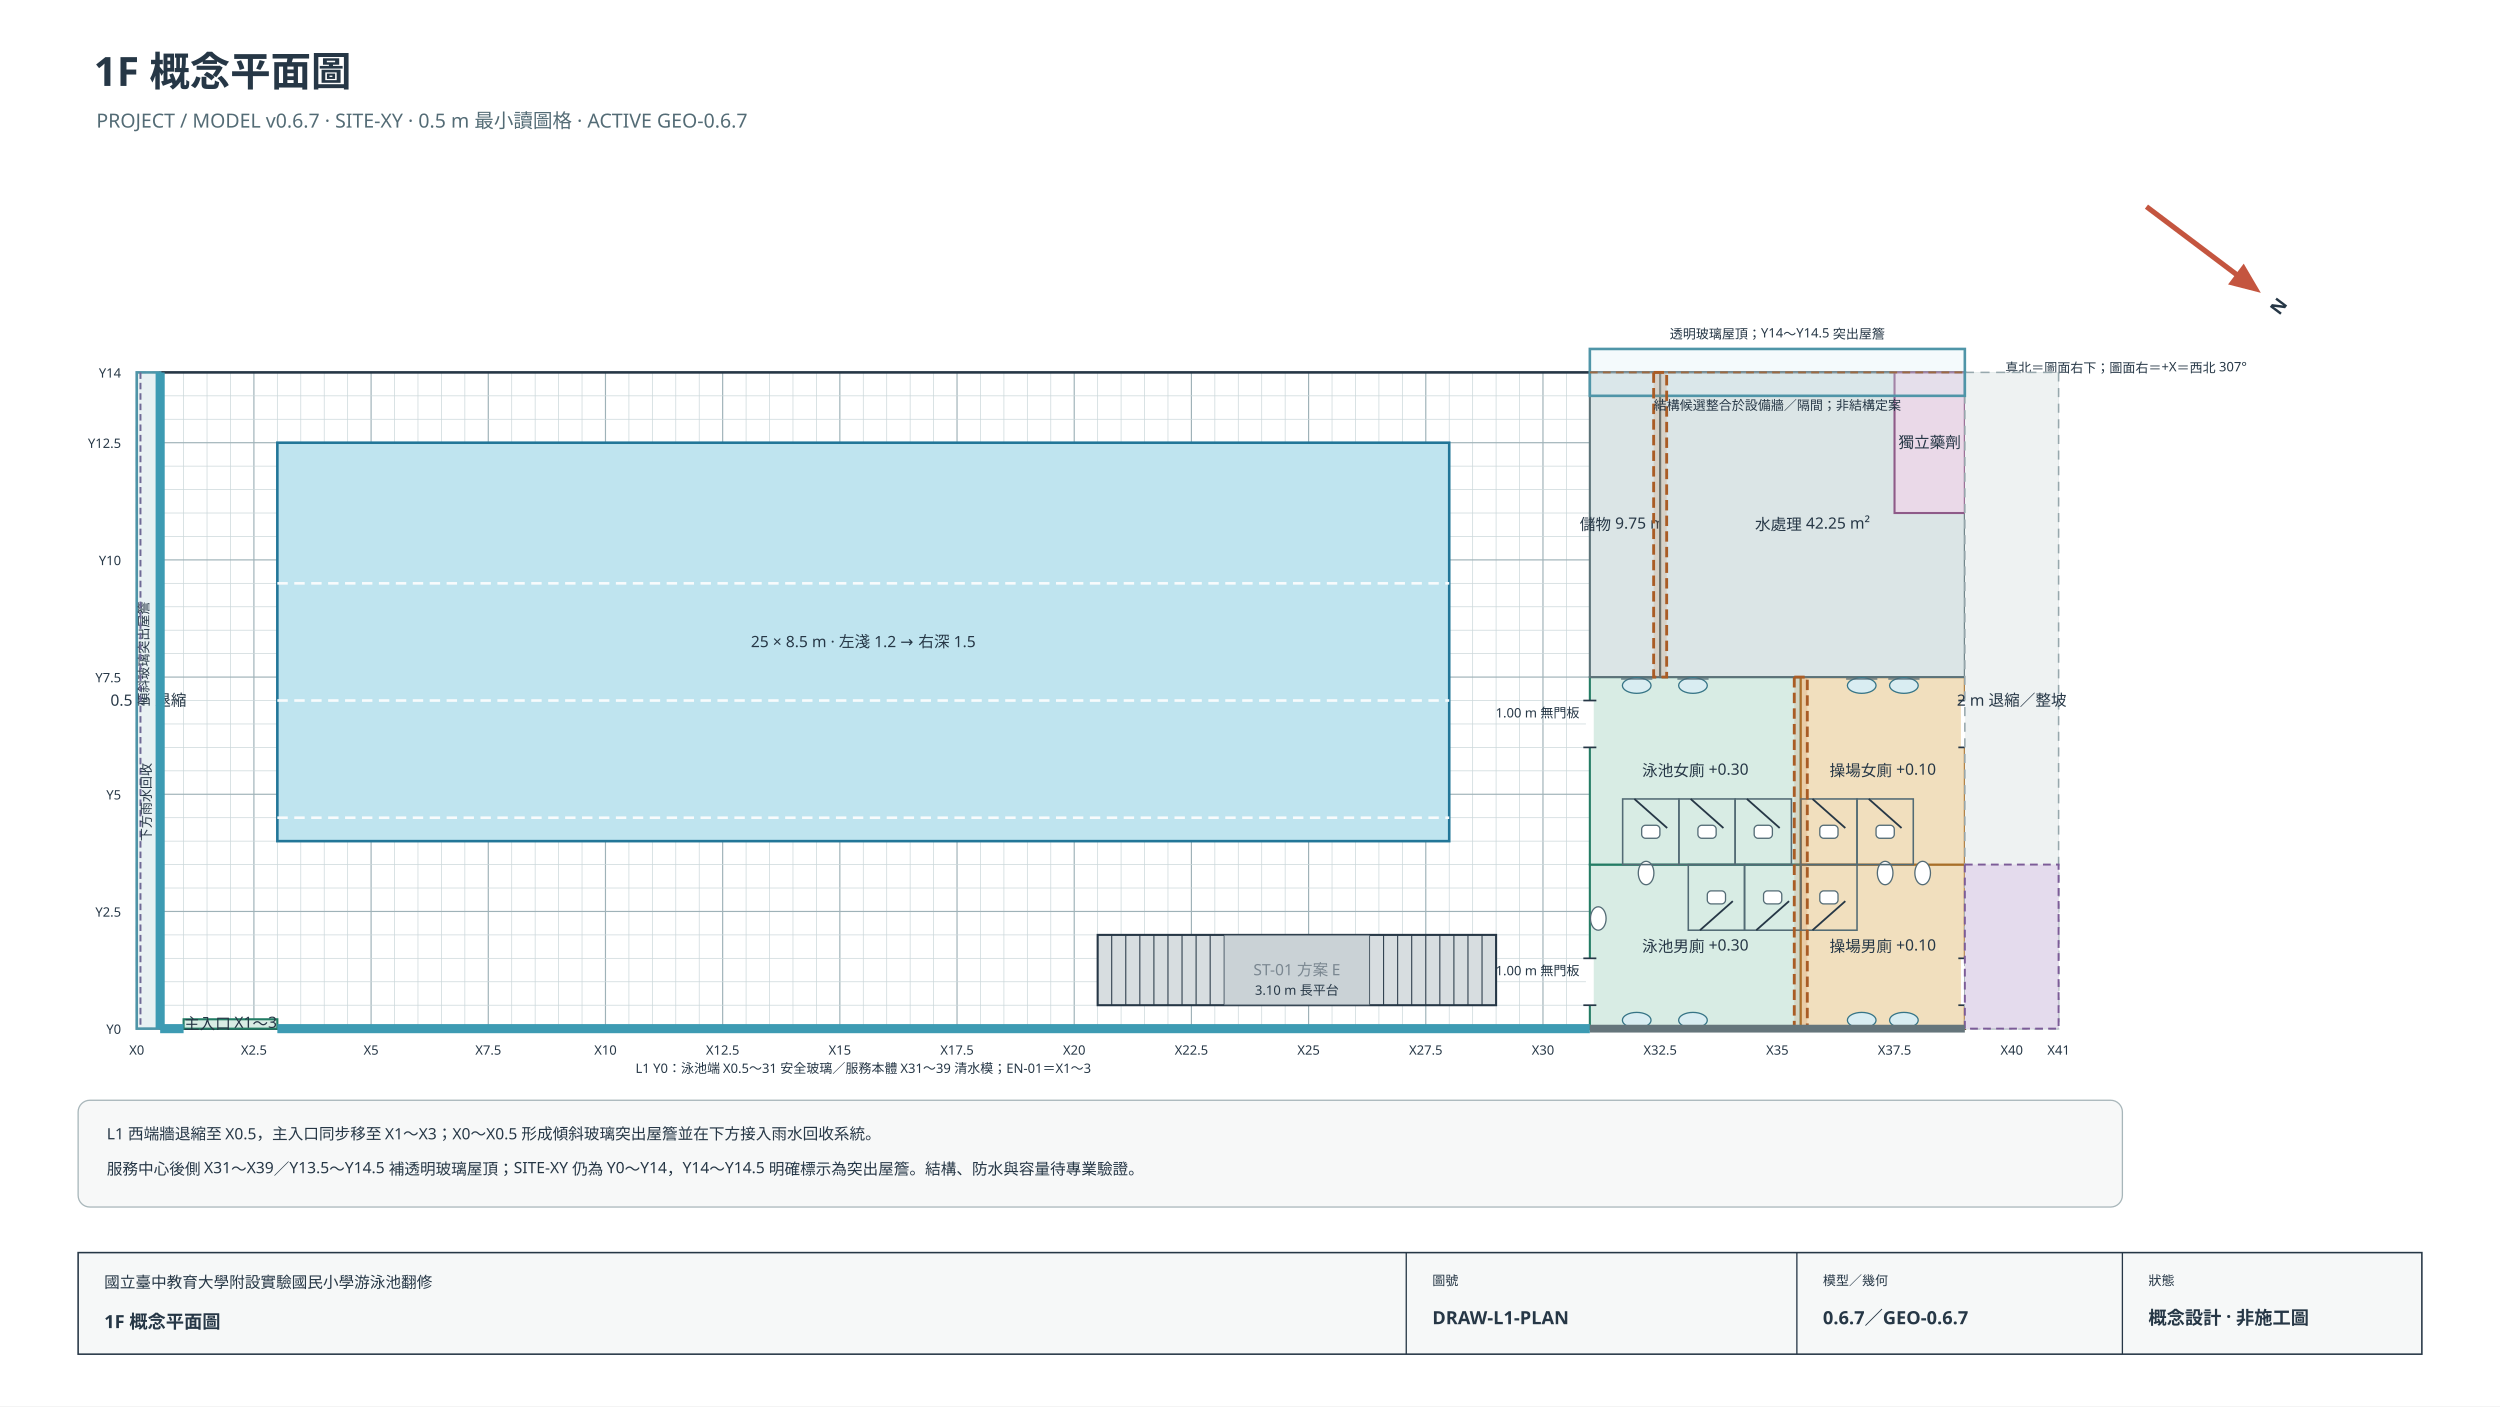
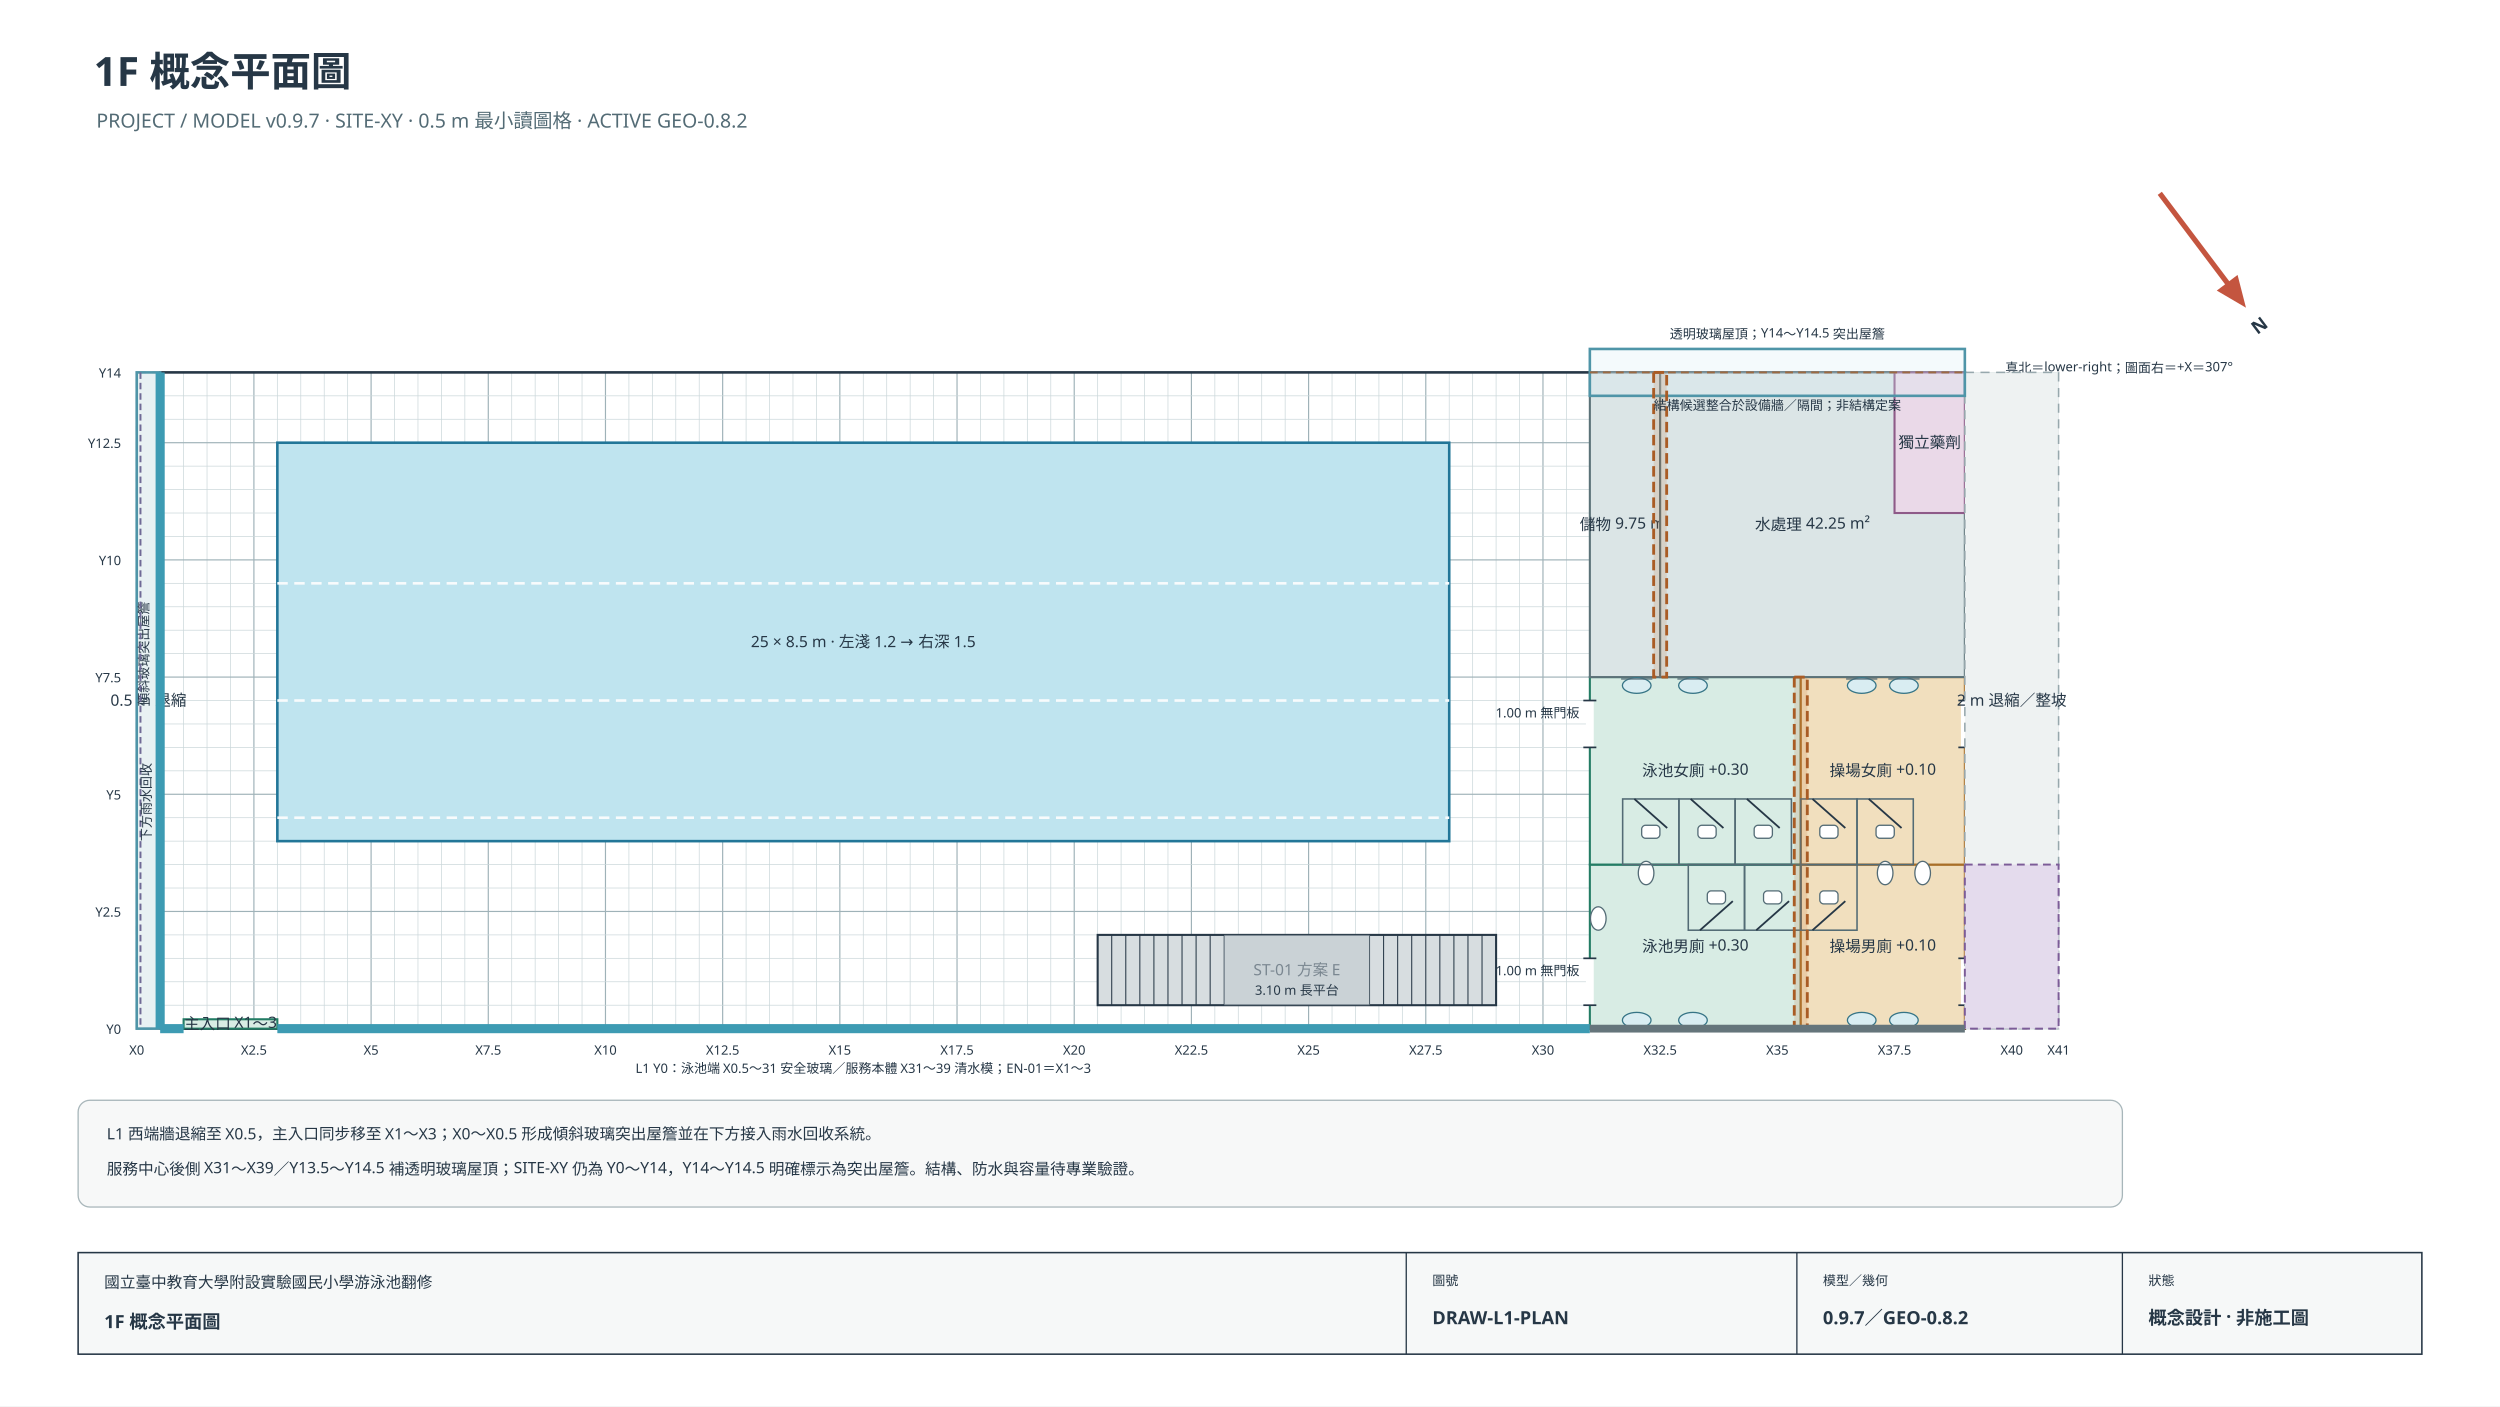
- <svg xmlns="http://www.w3.org/2000/svg" width="1920" height="1080" viewBox="0 0 1920 1080" role="img" aria-labelledby="title desc" data-model-version="0.6.7" data-active-geometry="GEO-0.6.7" data-coordinate-system="SITE-XY">
+ <svg xmlns="http://www.w3.org/2000/svg" width="1920" height="1080" viewBox="0 0 1920 1080" role="img" aria-labelledby="title desc" data-model-version="0.9.7" data-active-geometry="GEO-0.8.2" data-coordinate-system="SITE-XY">
  <style>
  text{font-family:"Noto Sans TC","Microsoft JhengHei",sans-serif;fill:#263746}.title{font-size:31px;font-weight:800}.subtitle{font-size:15px;fill:#536b75}.label{font-size:14px;font-weight:700}.small{font-size:12px}.tiny{font-size:10px}.grid{stroke:#cbd7da;stroke-width:.55}.gridMajor{stroke:#9fb2b8;stroke-width:.9}.outline{fill:none;stroke:#263746;stroke-width:2}.reference{fill:#eef2f2;stroke:#97a8ad;stroke-width:1.2;stroke-dasharray:7 5}.pool{fill:#bfe4ef;stroke:#227698;stroke-width:2}.lane{stroke:#f8fbfc;stroke-width:2;stroke-dasharray:8 5}.working{fill:#f1dfbe;stroke:#a96f28;stroke-width:1.6}.confirmed{fill:#d8ece4;stroke:#237c64;stroke-width:1.6}.service{fill:#dbe5e6;stroke:#5b7278;stroke-width:1.6}.chemical{fill:#ead9e8;stroke:#8e5a88;stroke-width:1.6}.deferred{fill:#e4dbed;stroke:#7c5c98;stroke-width:1.5;stroke-dasharray:6 4}.stair{fill:#d7dde0;stroke:#263746;stroke-width:1.6}.structure{fill:#c3793c;fill-opacity:.18;stroke:#a95c25;stroke-width:2.2;stroke-dasharray:8 4}.dim{stroke:#536b75;stroke-width:1;fill:none}.titleBox{fill:#f6f8f8;stroke:#263746;stroke-width:1.2}.note{fill:#f7f8f8;stroke:#a8b6ba;stroke-width:1}.mirror{stroke:#4f8792;stroke-width:7}.roof{fill:#d8eef2;fill-opacity:.28;stroke:#4f95a8;stroke-width:2}.level{stroke:#8b9ba0;stroke-width:1;stroke-dasharray:7 5}.water{fill:#8fd2e6;fill-opacity:.75;stroke:#227698;stroke-width:2}.wall{fill:#c9d3d4;stroke:#536b75;stroke-width:1.5}.terrace{fill:#cfe1c5;stroke:#52774b;stroke-width:1.7}.arrival{fill:#d7e8df;stroke:#286b5c;stroke-width:2}.corridor{fill:#dcecef;stroke:#357487;stroke-width:1.6}.female{fill:#e5e0ee;stroke:#76598d;stroke-width:1.6}.glassLine{stroke:#3d9bb3;stroke-width:7}.wallLine{stroke:#65757b;stroke-width:6}.windowLine{stroke:#4fa5bb;stroke-width:8}.locker{fill:#cfd8d8;stroke:#64787a;stroke-width:1}.counter{fill:#d7c5ab;stroke:#8a6234;stroke-width:1.5}.plant{fill:#bed6b2;stroke:#52774b;stroke-width:1.3}.pv{fill:#8fd9ee;fill-opacity:.24;stroke:#3d91b4;stroke-width:1.8}.pvGrid{stroke:#4f9fc1;stroke-width:.8;stroke-opacity:.82}.projected{fill:none;stroke:#9b6a43;stroke-width:1.5;stroke-dasharray:6 4}.rain{fill:#d9e5ef;fill-opacity:.55;stroke:#6f6a96;stroke-width:1.5;stroke-dasharray:5 3}
</style>
  <rect width="1920" height="1080" fill="#fff" />
  <text x="72" y="66" class="title">1F 概念平面圖</text>
-   <text x="74" y="98" class="subtitle">PROJECT / MODEL v0.6.7 · SITE-XY · 0.5 m 最小讀圖格 · ACTIVE GEO-0.6.7</text>
+   <text x="74" y="98" class="subtitle">PROJECT / MODEL v0.9.7 · SITE-XY · 0.5 m 最小讀圖格 · ACTIVE GEO-0.8.2</text>
  <g aria-label="SITE-XY 0.5 m grid" data-grid-visible="true" data-minor-spacing="0.5" data-major-spacing="2.5">
    <line x1="105" y1="286" x2="105" y2="790" class="gridMajor" />
    <text x="105" y="810" text-anchor="middle" class="tiny">X0</text>
    <line x1="123" y1="286" x2="123" y2="790" class="grid" />
    <line x1="141" y1="286" x2="141" y2="790" class="grid" />
    <line x1="159" y1="286" x2="159" y2="790" class="grid" />
    <line x1="177" y1="286" x2="177" y2="790" class="grid" />
    <line x1="195" y1="286" x2="195" y2="790" class="gridMajor" />
    <text x="195" y="810" text-anchor="middle" class="tiny">X2.5</text>
    <line x1="213" y1="286" x2="213" y2="790" class="grid" />
    <line x1="231" y1="286" x2="231" y2="790" class="grid" />
    <line x1="249" y1="286" x2="249" y2="790" class="grid" />
    <line x1="267" y1="286" x2="267" y2="790" class="grid" />
    <line x1="285" y1="286" x2="285" y2="790" class="gridMajor" />
    <text x="285" y="810" text-anchor="middle" class="tiny">X5</text>
    <line x1="303" y1="286" x2="303" y2="790" class="grid" />
    <line x1="321" y1="286" x2="321" y2="790" class="grid" />
    <line x1="339" y1="286" x2="339" y2="790" class="grid" />
    <line x1="357" y1="286" x2="357" y2="790" class="grid" />
    <line x1="375" y1="286" x2="375" y2="790" class="gridMajor" />
    <text x="375" y="810" text-anchor="middle" class="tiny">X7.5</text>
    <line x1="393" y1="286" x2="393" y2="790" class="grid" />
    <line x1="411" y1="286" x2="411" y2="790" class="grid" />
    <line x1="429" y1="286" x2="429" y2="790" class="grid" />
    <line x1="447" y1="286" x2="447" y2="790" class="grid" />
    <line x1="465" y1="286" x2="465" y2="790" class="gridMajor" />
    <text x="465" y="810" text-anchor="middle" class="tiny">X10</text>
    <line x1="483" y1="286" x2="483" y2="790" class="grid" />
    <line x1="501" y1="286" x2="501" y2="790" class="grid" />
    <line x1="519" y1="286" x2="519" y2="790" class="grid" />
    <line x1="537" y1="286" x2="537" y2="790" class="grid" />
    <line x1="555" y1="286" x2="555" y2="790" class="gridMajor" />
    <text x="555" y="810" text-anchor="middle" class="tiny">X12.5</text>
    <line x1="573" y1="286" x2="573" y2="790" class="grid" />
    <line x1="591" y1="286" x2="591" y2="790" class="grid" />
    <line x1="609" y1="286" x2="609" y2="790" class="grid" />
    <line x1="627" y1="286" x2="627" y2="790" class="grid" />
    <line x1="645" y1="286" x2="645" y2="790" class="gridMajor" />
    <text x="645" y="810" text-anchor="middle" class="tiny">X15</text>
    <line x1="663" y1="286" x2="663" y2="790" class="grid" />
    <line x1="681" y1="286" x2="681" y2="790" class="grid" />
    <line x1="699" y1="286" x2="699" y2="790" class="grid" />
    <line x1="717" y1="286" x2="717" y2="790" class="grid" />
    <line x1="735" y1="286" x2="735" y2="790" class="gridMajor" />
    <text x="735" y="810" text-anchor="middle" class="tiny">X17.5</text>
    <line x1="753" y1="286" x2="753" y2="790" class="grid" />
    <line x1="771" y1="286" x2="771" y2="790" class="grid" />
    <line x1="789" y1="286" x2="789" y2="790" class="grid" />
    <line x1="807" y1="286" x2="807" y2="790" class="grid" />
    <line x1="825" y1="286" x2="825" y2="790" class="gridMajor" />
    <text x="825" y="810" text-anchor="middle" class="tiny">X20</text>
    <line x1="843" y1="286" x2="843" y2="790" class="grid" />
    <line x1="861" y1="286" x2="861" y2="790" class="grid" />
    <line x1="879" y1="286" x2="879" y2="790" class="grid" />
    <line x1="897" y1="286" x2="897" y2="790" class="grid" />
    <line x1="915" y1="286" x2="915" y2="790" class="gridMajor" />
    <text x="915" y="810" text-anchor="middle" class="tiny">X22.5</text>
    <line x1="933" y1="286" x2="933" y2="790" class="grid" />
    <line x1="951" y1="286" x2="951" y2="790" class="grid" />
    <line x1="969" y1="286" x2="969" y2="790" class="grid" />
    <line x1="987" y1="286" x2="987" y2="790" class="grid" />
    <line x1="1005" y1="286" x2="1005" y2="790" class="gridMajor" />
    <text x="1005" y="810" text-anchor="middle" class="tiny">X25</text>
    <line x1="1023" y1="286" x2="1023" y2="790" class="grid" />
    <line x1="1041" y1="286" x2="1041" y2="790" class="grid" />
    <line x1="1059" y1="286" x2="1059" y2="790" class="grid" />
    <line x1="1077" y1="286" x2="1077" y2="790" class="grid" />
    <line x1="1095" y1="286" x2="1095" y2="790" class="gridMajor" />
    <text x="1095" y="810" text-anchor="middle" class="tiny">X27.5</text>
    <line x1="1113" y1="286" x2="1113" y2="790" class="grid" />
    <line x1="1131" y1="286" x2="1131" y2="790" class="grid" />
    <line x1="1149" y1="286" x2="1149" y2="790" class="grid" />
    <line x1="1167" y1="286" x2="1167" y2="790" class="grid" />
    <line x1="1185" y1="286" x2="1185" y2="790" class="gridMajor" />
    <text x="1185" y="810" text-anchor="middle" class="tiny">X30</text>
    <line x1="1203" y1="286" x2="1203" y2="790" class="grid" />
    <line x1="1221" y1="286" x2="1221" y2="790" class="grid" />
    <line x1="1239" y1="286" x2="1239" y2="790" class="grid" />
    <line x1="1257" y1="286" x2="1257" y2="790" class="grid" />
    <line x1="1275" y1="286" x2="1275" y2="790" class="gridMajor" />
    <text x="1275" y="810" text-anchor="middle" class="tiny">X32.5</text>
    <line x1="1293" y1="286" x2="1293" y2="790" class="grid" />
    <line x1="1311" y1="286" x2="1311" y2="790" class="grid" />
    <line x1="1329" y1="286" x2="1329" y2="790" class="grid" />
    <line x1="1347" y1="286" x2="1347" y2="790" class="grid" />
    <line x1="1365" y1="286" x2="1365" y2="790" class="gridMajor" />
    <text x="1365" y="810" text-anchor="middle" class="tiny">X35</text>
    <line x1="1383" y1="286" x2="1383" y2="790" class="grid" />
    <line x1="1401" y1="286" x2="1401" y2="790" class="grid" />
    <line x1="1419" y1="286" x2="1419" y2="790" class="grid" />
    <line x1="1437" y1="286" x2="1437" y2="790" class="grid" />
    <line x1="1455" y1="286" x2="1455" y2="790" class="gridMajor" />
    <text x="1455" y="810" text-anchor="middle" class="tiny">X37.5</text>
    <line x1="1473" y1="286" x2="1473" y2="790" class="grid" />
    <line x1="1491" y1="286" x2="1491" y2="790" class="grid" />
    <line x1="1509" y1="286" x2="1509" y2="790" class="grid" />
    <line x1="1527" y1="286" x2="1527" y2="790" class="grid" />
    <line x1="1545" y1="286" x2="1545" y2="790" class="gridMajor" />
    <text x="1545" y="810" text-anchor="middle" class="tiny">X40</text>
    <line x1="1563" y1="286" x2="1563" y2="790" class="grid" />
    <line x1="1581" y1="286" x2="1581" y2="790" class="grid" />
    <text x="1581" y="810" text-anchor="middle" class="tiny">X41</text>
    <line x1="105" y1="790" x2="1581" y2="790" class="gridMajor" />
    <text x="93" y="794" text-anchor="end" class="tiny">Y0</text>
    <line x1="105" y1="772" x2="1581" y2="772" class="grid" />
    <line x1="105" y1="754" x2="1581" y2="754" class="grid" />
    <line x1="105" y1="736" x2="1581" y2="736" class="grid" />
    <line x1="105" y1="718" x2="1581" y2="718" class="grid" />
    <line x1="105" y1="700" x2="1581" y2="700" class="gridMajor" />
    <text x="93" y="704" text-anchor="end" class="tiny">Y2.5</text>
    <line x1="105" y1="682" x2="1581" y2="682" class="grid" />
    <line x1="105" y1="664" x2="1581" y2="664" class="grid" />
    <line x1="105" y1="646" x2="1581" y2="646" class="grid" />
    <line x1="105" y1="628" x2="1581" y2="628" class="grid" />
    <line x1="105" y1="610" x2="1581" y2="610" class="gridMajor" />
    <text x="93" y="614" text-anchor="end" class="tiny">Y5</text>
    <line x1="105" y1="592" x2="1581" y2="592" class="grid" />
    <line x1="105" y1="574" x2="1581" y2="574" class="grid" />
    <line x1="105" y1="556" x2="1581" y2="556" class="grid" />
    <line x1="105" y1="538" x2="1581" y2="538" class="grid" />
    <line x1="105" y1="520" x2="1581" y2="520" class="gridMajor" />
    <text x="93" y="524" text-anchor="end" class="tiny">Y7.5</text>
    <line x1="105" y1="502" x2="1581" y2="502" class="grid" />
    <line x1="105" y1="484" x2="1581" y2="484" class="grid" />
    <line x1="105" y1="466" x2="1581" y2="466" class="grid" />
    <line x1="105" y1="448" x2="1581" y2="448" class="grid" />
    <line x1="105" y1="430" x2="1581" y2="430" class="gridMajor" />
    <text x="93" y="434" text-anchor="end" class="tiny">Y10</text>
    <line x1="105" y1="412" x2="1581" y2="412" class="grid" />
    <line x1="105" y1="394" x2="1581" y2="394" class="grid" />
    <line x1="105" y1="376" x2="1581" y2="376" class="grid" />
    <line x1="105" y1="358" x2="1581" y2="358" class="grid" />
    <line x1="105" y1="340" x2="1581" y2="340" class="gridMajor" />
    <text x="93" y="344" text-anchor="end" class="tiny">Y12.5</text>
    <line x1="105" y1="322" x2="1581" y2="322" class="grid" />
    <line x1="105" y1="304" x2="1581" y2="304" class="grid" />
    <line x1="105" y1="286" x2="1581" y2="286" class="grid" />
    <text x="93" y="290" text-anchor="end" class="tiny">Y14</text>
  </g>
-   <g data-north-plan-direction="lower-right" data-north-rotation="127" transform="translate(1690 190) rotate(127)">
+   <g data-north-plan-direction="lower-right" data-north-rotation="143" transform="translate(1690 190) rotate(143)">
    <line x1="0" y1="52" x2="0" y2="-38" stroke="#c4553f" stroke-width="4" />
    <path d="M0 -58L-10 -34H10Z" fill="#c4553f" />
    <text x="0" y="-70" text-anchor="middle" class="label">N</text>
  </g>
-   <text x="1540" y="286" class="tiny">真北＝圖面右下；圖面右＝+X＝西北 307°</text>
+   <text x="1540" y="286" class="tiny">真北＝lower-right；圖面右＝+X＝307°</text>
  <g data-entity="BLDG-01" data-coordinate-system="SITE-XY" data-bounds="0.5,39,0,14">
    <rect x="123" y="286" width="1386" height="504" class="outline" />
  </g>
  <g data-entity="POOL-01" data-coordinate-system="SITE-XY" data-bounds="3,28,4,12.5">
    <rect x="213" y="340" width="900" height="306" class="pool" />
    <text x="663" y="497" text-anchor="middle" class="small">25 × 8.5 m · 左淺 1.2 → 右深 1.5</text>
  </g>
  <line x1="213" y1="628" x2="1113" y2="628" class="lane" />
  <line x1="213" y1="538" x2="1113" y2="538" class="lane" />
  <line x1="213" y1="448" x2="1113" y2="448" class="lane" />
  <g data-entity="Z-WC-POOL-M-01" data-coordinate-system="SITE-XY" data-bounds="31,35.5,0,3.5">
    <rect x="1221" y="664" width="162" height="126" class="confirmed" />
    <text x="1302" y="731" text-anchor="middle" class="small">泳池男廁 +0.30</text>
  </g>
  <g data-entity="Z-WC-POOL-F-01" data-coordinate-system="SITE-XY" data-bounds="31,35.5,3.5,7.5">
    <rect x="1221" y="520" width="162" height="144" class="confirmed" />
    <text x="1302" y="596" text-anchor="middle" class="small">泳池女廁 +0.30</text>
  </g>
  <g data-entity="Z-WC-PLAY-M-01" data-coordinate-system="SITE-XY" data-bounds="35.5,39,0,3.5">
    <rect x="1383" y="664" width="126" height="126" class="working" />
    <text x="1446" y="731" text-anchor="middle" class="small">操場男廁 +0.10</text>
  </g>
  <g data-entity="Z-WC-PLAY-F-01" data-coordinate-system="SITE-XY" data-bounds="35.5,39,3.5,7.5">
    <rect x="1383" y="520" width="126" height="144" class="working" />
    <text x="1446" y="596" text-anchor="middle" class="small">操場女廁 +0.10</text>
  </g>
  <g data-entity="Z-STOR-01" data-coordinate-system="SITE-XY" data-bounds="31,32.5,7.5,14">
    <rect x="1221" y="286" width="54" height="234" class="service" />
    <text x="1248" y="407" text-anchor="middle" class="small">儲物 9.75 m²</text>
  </g>
  <g data-entity="Z-WTP-01" data-coordinate-system="SITE-XY" data-bounds="32.5,39,7.5,14">
    <rect x="1275" y="286" width="234" height="234" class="service" />
    <text x="1392" y="407" text-anchor="middle" class="small">水處理 42.25 m²</text>
  </g>
  <g data-entity="Z-CHEM-01" data-coordinate-system="SITE-XY" data-bounds="37.5,39,11,14">
    <rect x="1455" y="286" width="54" height="108" class="chemical" />
    <text x="1482" y="344" text-anchor="middle" class="small">獨立藥劑</text>
  </g>
  <g aria-label="Z-WC-POOL-M-01 detailed fixtures">
    <g data-wc-door-leaf="true" data-wall-contact="y3.5">
      <rect x="1296.6" y="664" width="43.2" height="50.4" fill="none" stroke="#536b75" stroke-width="1.2" />
      <line x1="1305.6" y1="714.4" x2="1330.8" y2="692.08" stroke="#263746" stroke-width="1.4" />
      <rect x="1311.2" y="684.2" width="14" height="10" rx="3" fill="#fff" stroke="#536b75" />
    </g>
    <g data-wc-door-leaf="true" data-wall-contact="y3.5">
      <rect x="1339.8" y="664" width="43.2" height="50.4" fill="none" stroke="#536b75" stroke-width="1.2" />
      <line x1="1348.8" y1="714.4" x2="1374" y2="692.08" stroke="#263746" stroke-width="1.4" />
      <rect x="1354.4" y="684.2" width="14" height="10" rx="3" fill="#fff" stroke="#536b75" />
    </g>
    <g data-fixture="washbasin">
      <ellipse cx="1257" cy="783.52" rx="11" ry="6" fill="#d9edf2" stroke="#367486" />
      <line x1="1245" y1="788.56" x2="1269" y2="788.56" stroke="#536b75" />
    </g>
    <g data-fixture="washbasin">
      <ellipse cx="1300.2" cy="783.52" rx="11" ry="6" fill="#d9edf2" stroke="#367486" />
      <line x1="1288.2" y1="788.56" x2="1312.2" y2="788.56" stroke="#536b75" />
    </g>
    <ellipse data-fixture="urinal" cx="1227.48" cy="705.4" rx="6" ry="9" fill="#fff" stroke="#536b75" />
    <ellipse data-fixture="urinal" cx="1264.2" cy="670.48" rx="6" ry="9" fill="#fff" stroke="#536b75" />
  </g>
  <g aria-label="Z-WC-POOL-F-01 detailed fixtures">
    <g data-wc-door-leaf="true" data-wall-contact="y3.5">
      <rect x="1246.2" y="613.6" width="43.2" height="50.4" fill="none" stroke="#536b75" stroke-width="1.2" />
      <line x1="1255.2" y1="613.6" x2="1280.4" y2="635.92" stroke="#263746" stroke-width="1.4" />
      <rect x="1260.8" y="633.8" width="14" height="10" rx="3" fill="#fff" stroke="#536b75" />
    </g>
    <g data-wc-door-leaf="true" data-wall-contact="y3.5">
      <rect x="1289.4" y="613.6" width="43.2" height="50.4" fill="none" stroke="#536b75" stroke-width="1.2" />
      <line x1="1298.4" y1="613.6" x2="1323.6" y2="635.92" stroke="#263746" stroke-width="1.4" />
      <rect x="1304" y="633.8" width="14" height="10" rx="3" fill="#fff" stroke="#536b75" />
    </g>
    <g data-wc-door-leaf="true" data-wall-contact="y3.5">
      <rect x="1332.6" y="613.6" width="43.2" height="50.4" fill="none" stroke="#536b75" stroke-width="1.2" />
      <line x1="1341.6" y1="613.6" x2="1366.8" y2="635.92" stroke="#263746" stroke-width="1.4" />
      <rect x="1347.2" y="633.8" width="14" height="10" rx="3" fill="#fff" stroke="#536b75" />
    </g>
    <g data-fixture="washbasin">
      <ellipse cx="1257" cy="526.48" rx="11" ry="6" fill="#d9edf2" stroke="#367486" />
      <line x1="1245" y1="521.44" x2="1269" y2="521.44" stroke="#536b75" />
    </g>
    <g data-fixture="washbasin">
      <ellipse cx="1300.2" cy="526.48" rx="11" ry="6" fill="#d9edf2" stroke="#367486" />
      <line x1="1288.2" y1="521.44" x2="1312.2" y2="521.44" stroke="#536b75" />
    </g>
  </g>
  <g aria-label="Z-WC-PLAY-M-01 detailed fixtures">
    <g data-wc-door-leaf="true" data-wall-contact="y3.5">
      <rect x="1383" y="664" width="43.2" height="50.4" fill="none" stroke="#536b75" stroke-width="1.2" />
      <line x1="1392" y1="714.4" x2="1417.2" y2="692.08" stroke="#263746" stroke-width="1.4" />
      <rect x="1397.6" y="684.2" width="14" height="10" rx="3" fill="#fff" stroke="#536b75" />
    </g>
    <g data-fixture="washbasin">
      <ellipse cx="1462.2" cy="783.52" rx="11" ry="6" fill="#d9edf2" stroke="#367486" />
      <line x1="1450.2" y1="788.56" x2="1474.2" y2="788.56" stroke="#536b75" />
    </g>
    <g data-fixture="washbasin">
      <ellipse cx="1429.8" cy="783.52" rx="11" ry="6" fill="#d9edf2" stroke="#367486" />
      <line x1="1417.8" y1="788.56" x2="1441.8" y2="788.56" stroke="#536b75" />
    </g>
    <ellipse data-fixture="urinal" cx="1447.8" cy="670.48" rx="6" ry="9" fill="#fff" stroke="#536b75" />
    <ellipse data-fixture="urinal" cx="1476.6" cy="670.48" rx="6" ry="9" fill="#fff" stroke="#536b75" />
  </g>
  <g aria-label="Z-WC-PLAY-F-01 detailed fixtures">
    <g data-wc-door-leaf="true" data-wall-contact="y3.5">
      <rect x="1383" y="613.6" width="43.2" height="50.4" fill="none" stroke="#536b75" stroke-width="1.2" />
      <line x1="1392" y1="613.6" x2="1417.2" y2="635.92" stroke="#263746" stroke-width="1.4" />
      <rect x="1397.6" y="633.8" width="14" height="10" rx="3" fill="#fff" stroke="#536b75" />
    </g>
    <g data-wc-door-leaf="true" data-wall-contact="y3.5">
      <rect x="1426.2" y="613.6" width="43.2" height="50.4" fill="none" stroke="#536b75" stroke-width="1.2" />
      <line x1="1435.2" y1="613.6" x2="1460.4" y2="635.92" stroke="#263746" stroke-width="1.4" />
      <rect x="1440.8" y="633.8" width="14" height="10" rx="3" fill="#fff" stroke="#536b75" />
    </g>
    <g data-fixture="washbasin">
      <ellipse cx="1462.2" cy="526.48" rx="11" ry="6" fill="#d9edf2" stroke="#367486" />
      <line x1="1450.2" y1="521.44" x2="1474.2" y2="521.44" stroke="#536b75" />
    </g>
    <g data-fixture="washbasin">
      <ellipse cx="1429.8" cy="526.48" rx="11" ry="6" fill="#d9edf2" stroke="#367486" />
      <line x1="1417.8" y1="521.44" x2="1441.8" y2="521.44" stroke="#536b75" />
    </g>
  </g>
  <g data-entity="OP-WC-POOL-M-01" data-opening-type="doorless-opening" data-door-leaf="false" data-clear-width="1">
    <line x1="1221" y1="772" x2="1221" y2="736" stroke="#fff" stroke-width="6" />
    <line x1="1216" y1="772" x2="1226" y2="772" stroke="#263746" stroke-width="1.3" />
    <line x1="1216" y1="736" x2="1226" y2="736" stroke="#263746" stroke-width="1.3" />
    <text x="1213" y="749" text-anchor="end" class="tiny">1.00 m 無門板</text>
  </g>
  <g data-entity="OP-WC-POOL-F-01" data-opening-type="doorless-opening" data-door-leaf="false" data-clear-width="1">
    <line x1="1221" y1="574" x2="1221" y2="538" stroke="#fff" stroke-width="6" />
    <line x1="1216" y1="574" x2="1226" y2="574" stroke="#263746" stroke-width="1.3" />
    <line x1="1216" y1="538" x2="1226" y2="538" stroke="#263746" stroke-width="1.3" />
    <text x="1213" y="551" text-anchor="end" class="tiny">1.00 m 無門板</text>
  </g>
  <g data-entity="OP-WC-PLAY-M-01" data-opening-type="doorless-opening" data-door-leaf="false" data-clear-width="1">
    <line x1="1509" y1="772" x2="1509" y2="736" stroke="#fff" stroke-width="6" />
    <line x1="1504" y1="772" x2="1514" y2="772" stroke="#263746" stroke-width="1.3" />
    <line x1="1504" y1="736" x2="1514" y2="736" stroke="#263746" stroke-width="1.3" />
    <text x="1517" y="749" text-anchor="start" class="tiny">1.00 m 無門板</text>
  </g>
  <g data-entity="OP-WC-PLAY-F-01" data-opening-type="doorless-opening" data-door-leaf="false" data-clear-width="1">
    <line x1="1509" y1="574" x2="1509" y2="538" stroke="#fff" stroke-width="6" />
    <line x1="1504" y1="574" x2="1514" y2="574" stroke="#263746" stroke-width="1.3" />
    <line x1="1504" y1="538" x2="1514" y2="538" stroke="#263746" stroke-width="1.3" />
    <text x="1517" y="551" text-anchor="start" class="tiny">1.00 m 無門板</text>
  </g>
  <g data-entity="ST-01" data-coordinate-system="SITE-XY" data-bounds="20.5,29,0.5,2">
    <rect x="843" y="718" width="306" height="54" class="stair" />
    <text x="996" y="749" text-anchor="middle" class="small">ST-01 方案 E</text>
  </g>
  <line x1="853.8" y1="718" x2="853.8" y2="772" stroke="#263746" stroke-width=".8" />
  <line x1="1138.2" y1="718" x2="1138.2" y2="772" stroke="#263746" stroke-width=".8" />
  <line x1="864.6" y1="718" x2="864.6" y2="772" stroke="#263746" stroke-width=".8" />
  <line x1="1127.4" y1="718" x2="1127.4" y2="772" stroke="#263746" stroke-width=".8" />
  <line x1="875.4" y1="718" x2="875.4" y2="772" stroke="#263746" stroke-width=".8" />
  <line x1="1116.6" y1="718" x2="1116.6" y2="772" stroke="#263746" stroke-width=".8" />
  <line x1="886.2" y1="718" x2="886.2" y2="772" stroke="#263746" stroke-width=".8" />
  <line x1="1105.8" y1="718" x2="1105.8" y2="772" stroke="#263746" stroke-width=".8" />
  <line x1="897" y1="718" x2="897" y2="772" stroke="#263746" stroke-width=".8" />
  <line x1="1095" y1="718" x2="1095" y2="772" stroke="#263746" stroke-width=".8" />
  <line x1="907.8" y1="718" x2="907.8" y2="772" stroke="#263746" stroke-width=".8" />
  <line x1="1084.2" y1="718" x2="1084.2" y2="772" stroke="#263746" stroke-width=".8" />
  <line x1="918.6" y1="718" x2="918.6" y2="772" stroke="#263746" stroke-width=".8" />
  <line x1="1073.4" y1="718" x2="1073.4" y2="772" stroke="#263746" stroke-width=".8" />
  <line x1="929.4" y1="718" x2="929.4" y2="772" stroke="#263746" stroke-width=".8" />
  <line x1="1062.6" y1="718" x2="1062.6" y2="772" stroke="#263746" stroke-width=".8" />
  <line x1="940.2" y1="718" x2="940.2" y2="772" stroke="#263746" stroke-width=".8" />
  <line x1="1051.8" y1="718" x2="1051.8" y2="772" stroke="#263746" stroke-width=".8" />
  <rect x="940.2" y="718" width="111.6" height="54" fill="#bfc9cd" fill-opacity=".55" />
  <text x="996" y="764" text-anchor="middle" class="tiny">3.10 m 長平台</text>
  <g data-entity="Z-L1-WEST-SETBACK-01" data-coordinate-system="SITE-XY" data-bounds="0,0.5,0,14">
    <rect x="105" y="286" width="18" height="504" class="reference" />
    <text x="114" y="542" text-anchor="middle" class="small">0.5 m 退縮</text>
  </g>
  <g data-entity="Z-L1-SETBACK-01" data-coordinate-system="SITE-XY" data-bounds="39,41,0,14">
    <rect x="1509" y="286" width="72" height="504" class="reference" />
    <text x="1545" y="542" text-anchor="middle" class="small">2 m 退縮／整坡</text>
  </g>
  <g data-entity="EN-01" data-coordinate-system="SITE-XY" data-bounds="1,3,0,0.2">
    <rect x="141" y="782.8" width="72" height="7.2" class="confirmed" />
    <text x="177" y="790.4" text-anchor="middle" class="small">主入口 X1～3</text>
  </g>
  <g data-entity="RTE-L1-PLAYGROUND-01" data-coordinate-system="SITE-XY" data-bounds="39,41,0,3.5">
    <rect x="1509" y="664" width="72" height="126" class="deferred" />
  </g>
  <g data-entity="RF-L1-WEST-EAVE-01" data-bounds="0,0.5,0,14">
    <rect x="105" y="286" width="18" height="504" class="roof" />
    <text x="114" y="502" text-anchor="middle" class="tiny" transform="rotate(-90 114 502)">傾斜玻璃突出屋簷</text>
  </g>
  <g data-entity="RW-WEST-01" data-bounds="0,0.5,0,14">
    <line x1="107.88" y1="286" x2="107.88" y2="790" class="rain" />
    <text x="115.88" y="646" class="tiny" transform="rotate(-90 115.88 646)">下方雨水回收</text>
  </g>
  <g data-entity="RF-L1-REAR-CANOPY-01" data-bounds="31,39,13.5,14.5" data-building-line-y="14" data-projection-y="14-14.5">
    <rect x="1221" y="268" width="288" height="36" class="roof" />
    <line x1="1221" y1="286" x2="1509" y2="286" class="projected" />
    <text x="1365" y="260" text-anchor="middle" class="tiny">透明玻璃屋頂；Y14～Y14.5 突出屋簷</text>
  </g>
  <g class="structure">
    <rect x="1270" y="286" width="10" height="234" />
    <rect x="1378" y="520" width="10" height="270" />
  </g>
  <text x="1365" y="314.8" text-anchor="middle" class="tiny">結構候選整合於設備牆／隔間；非結構定案</text>
  <g data-entity="F-L1-Y0-01" data-material-intent="segmented-safety-glass-and-fair-faced-concrete">
    <line x1="123" y1="790" x2="141" y2="790" class="glassLine" />
    <line x1="213" y1="790" x2="1221" y2="790" class="glassLine" />
    <line x1="1221" y1="790" x2="1509" y2="790" class="wallLine" />
  </g>
  <line x1="123" y1="790" x2="123" y2="286" class="glassLine" data-entity="W-L1-X0.5-01" />
  <text x="663" y="824" text-anchor="middle" class="tiny">L1 Y0：泳池端 X0.5～31 安全玻璃／服務本體 X31～39 清水模；EN-01＝X1～3</text>
  <rect x="60" y="845" width="1570" height="82" rx="9" class="note" />
  <text x="82" y="875" class="small">L1 西端牆退縮至 X0.5，主入口同步移至 X1～X3；X0～X0.5 形成傾斜玻璃突出屋簷並在下方接入雨水回收系統。</text>
  <text x="82" y="902" class="small">服務中心後側 X31～X39／Y13.5～Y14.5 補透明玻璃屋頂；SITE-XY 仍為 Y0～Y14，Y14～Y14.5 明確標示為突出屋簷。結構、防水與容量待專業驗證。</text>
  <g transform="translate(60 962)">
    <rect width="1800" height="78" class="titleBox" />
    <line x1="1020" y1="0" x2="1020" y2="78" stroke="#263746" />
    <line x1="1320" y1="0" x2="1320" y2="78" stroke="#263746" />
    <line x1="1570" y1="0" x2="1570" y2="78" stroke="#263746" />
    <text x="20" y="27" class="small">國立臺中教育大學附設實驗國民小學游泳池翻修</text>
    <text x="20" y="58" class="label">1F 概念平面圖</text>
    <text x="1040" y="25" class="tiny">圖號</text>
    <text x="1040" y="55" class="label">DRAW-L1-PLAN</text>
    <text x="1340" y="25" class="tiny">模型／幾何</text>
-     <text x="1340" y="55" class="label">0.6.7／GEO-0.6.7</text>
+     <text x="1340" y="55" class="label">0.9.7／GEO-0.8.2</text>
    <text x="1590" y="25" class="tiny">狀態</text>
    <text x="1590" y="55" class="label">概念設計 · 非施工圖</text>
  </g>
</svg>
